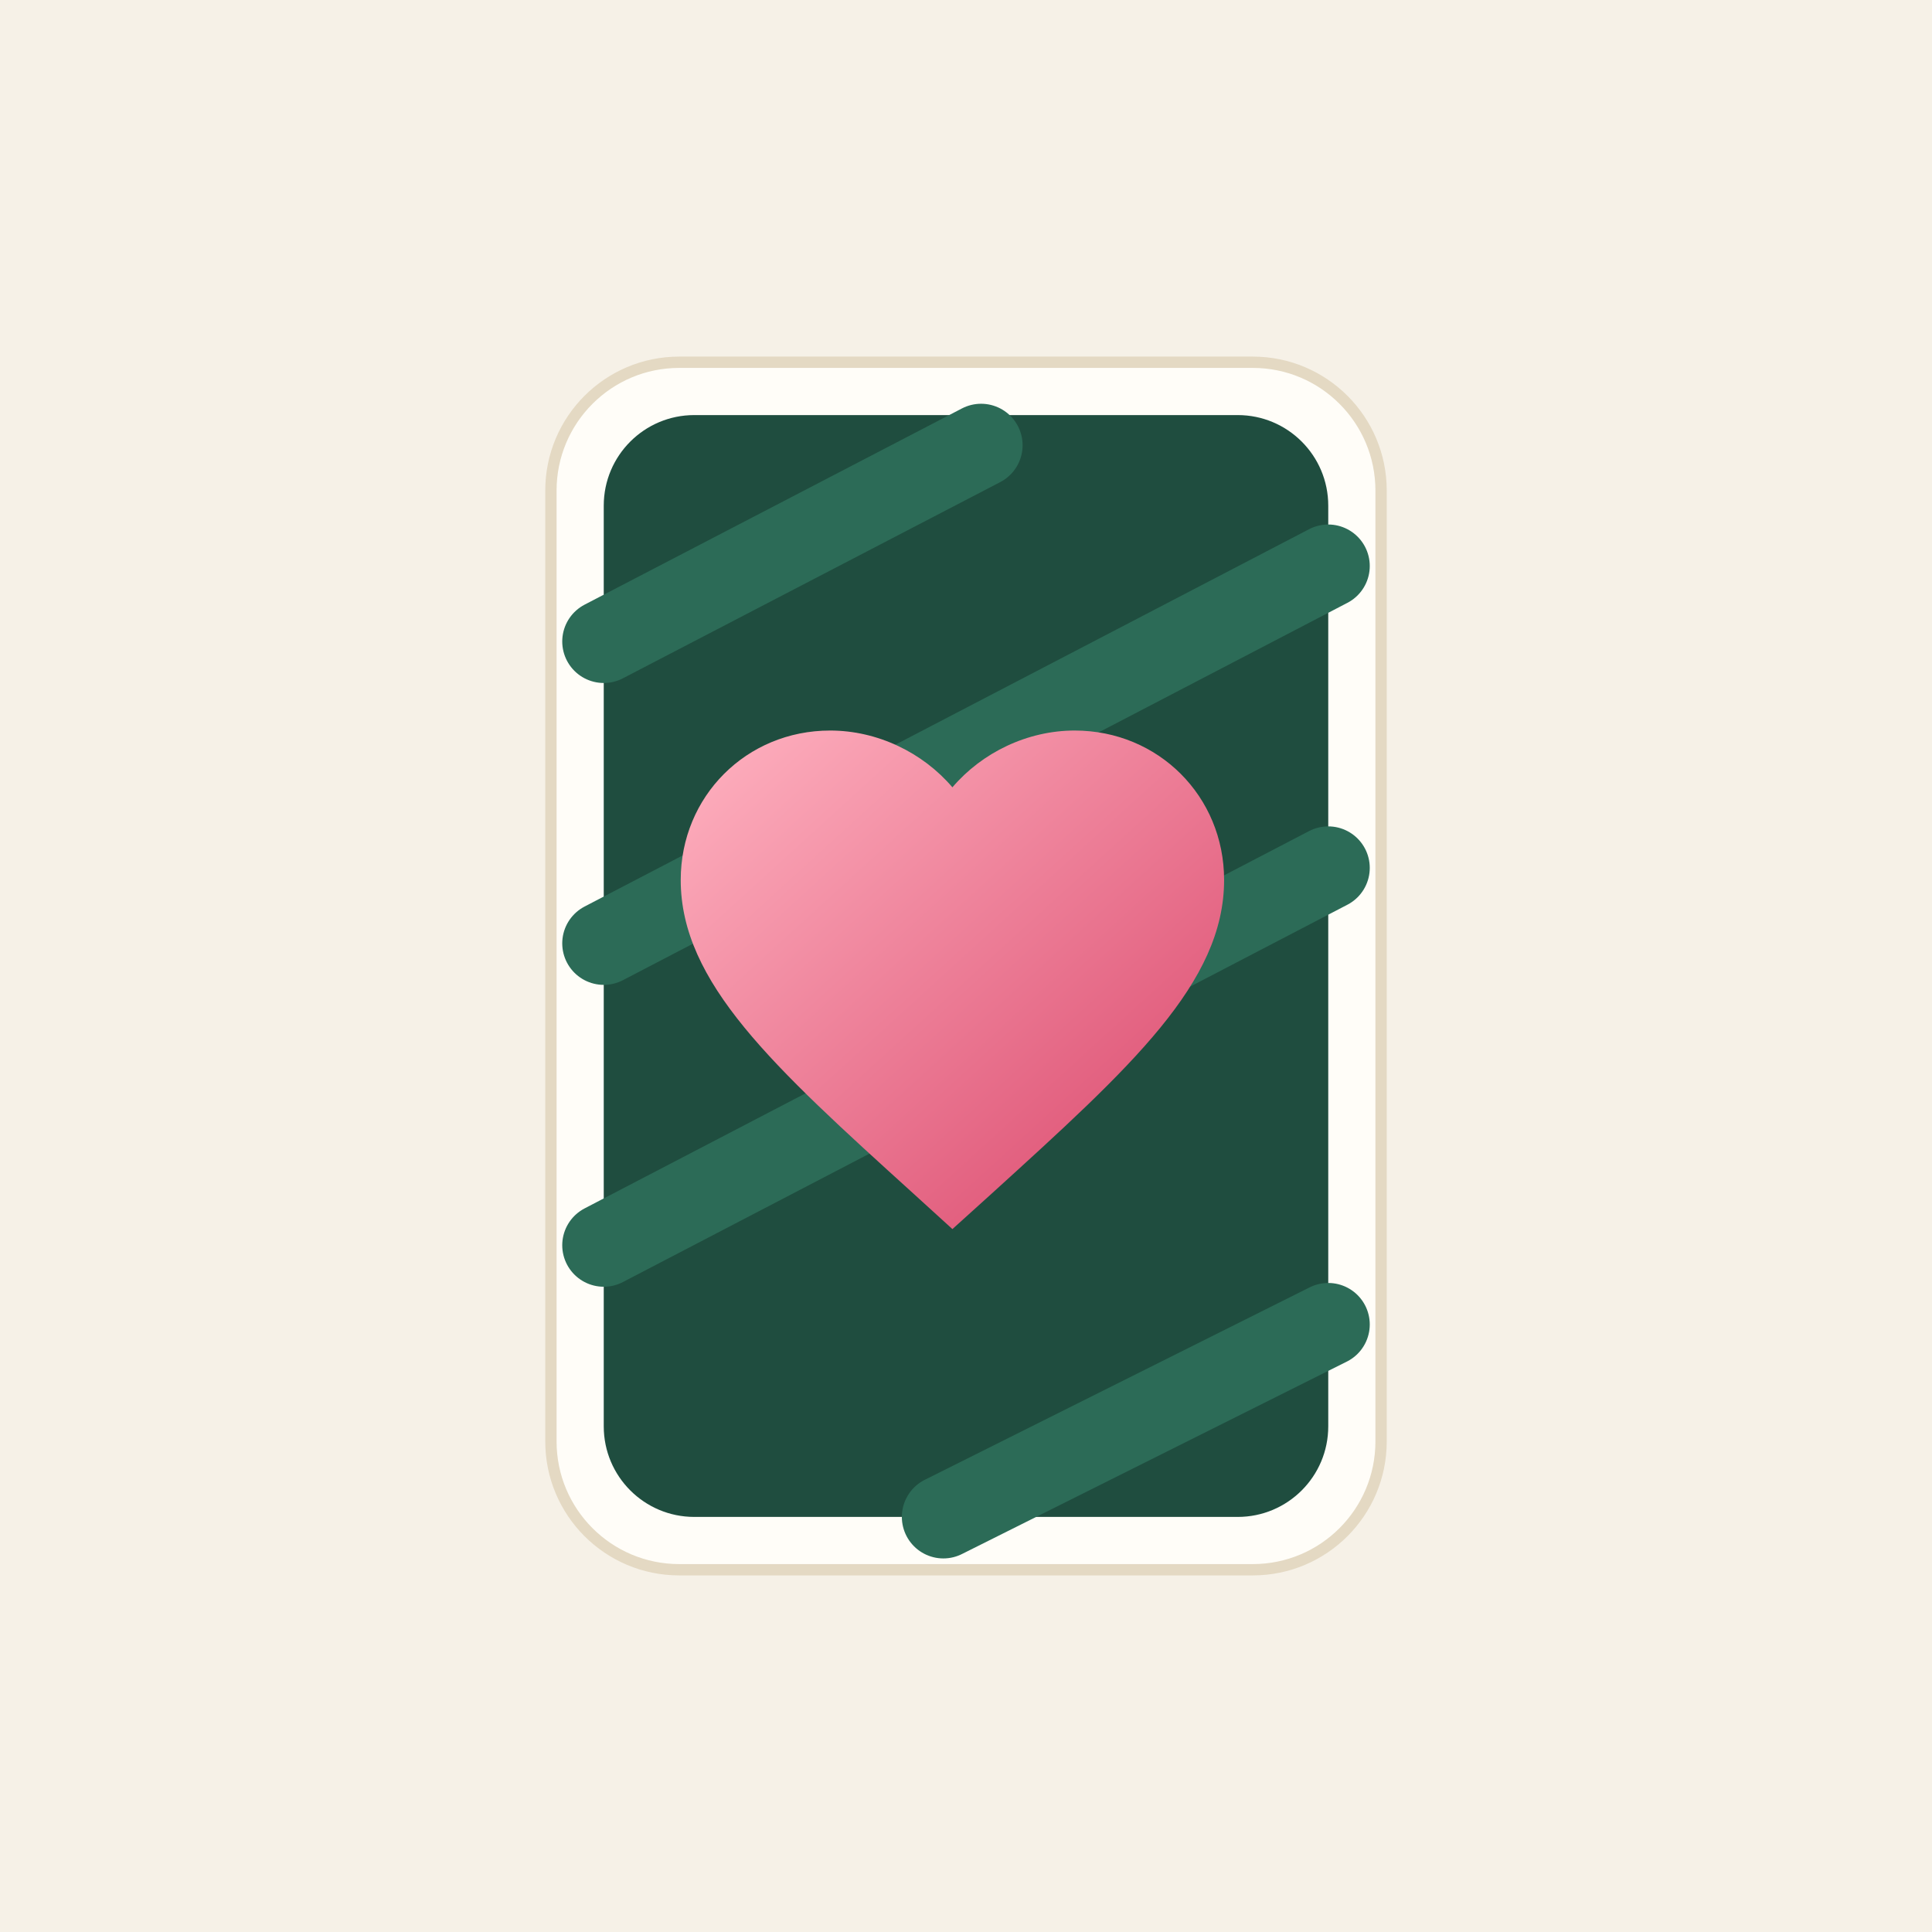
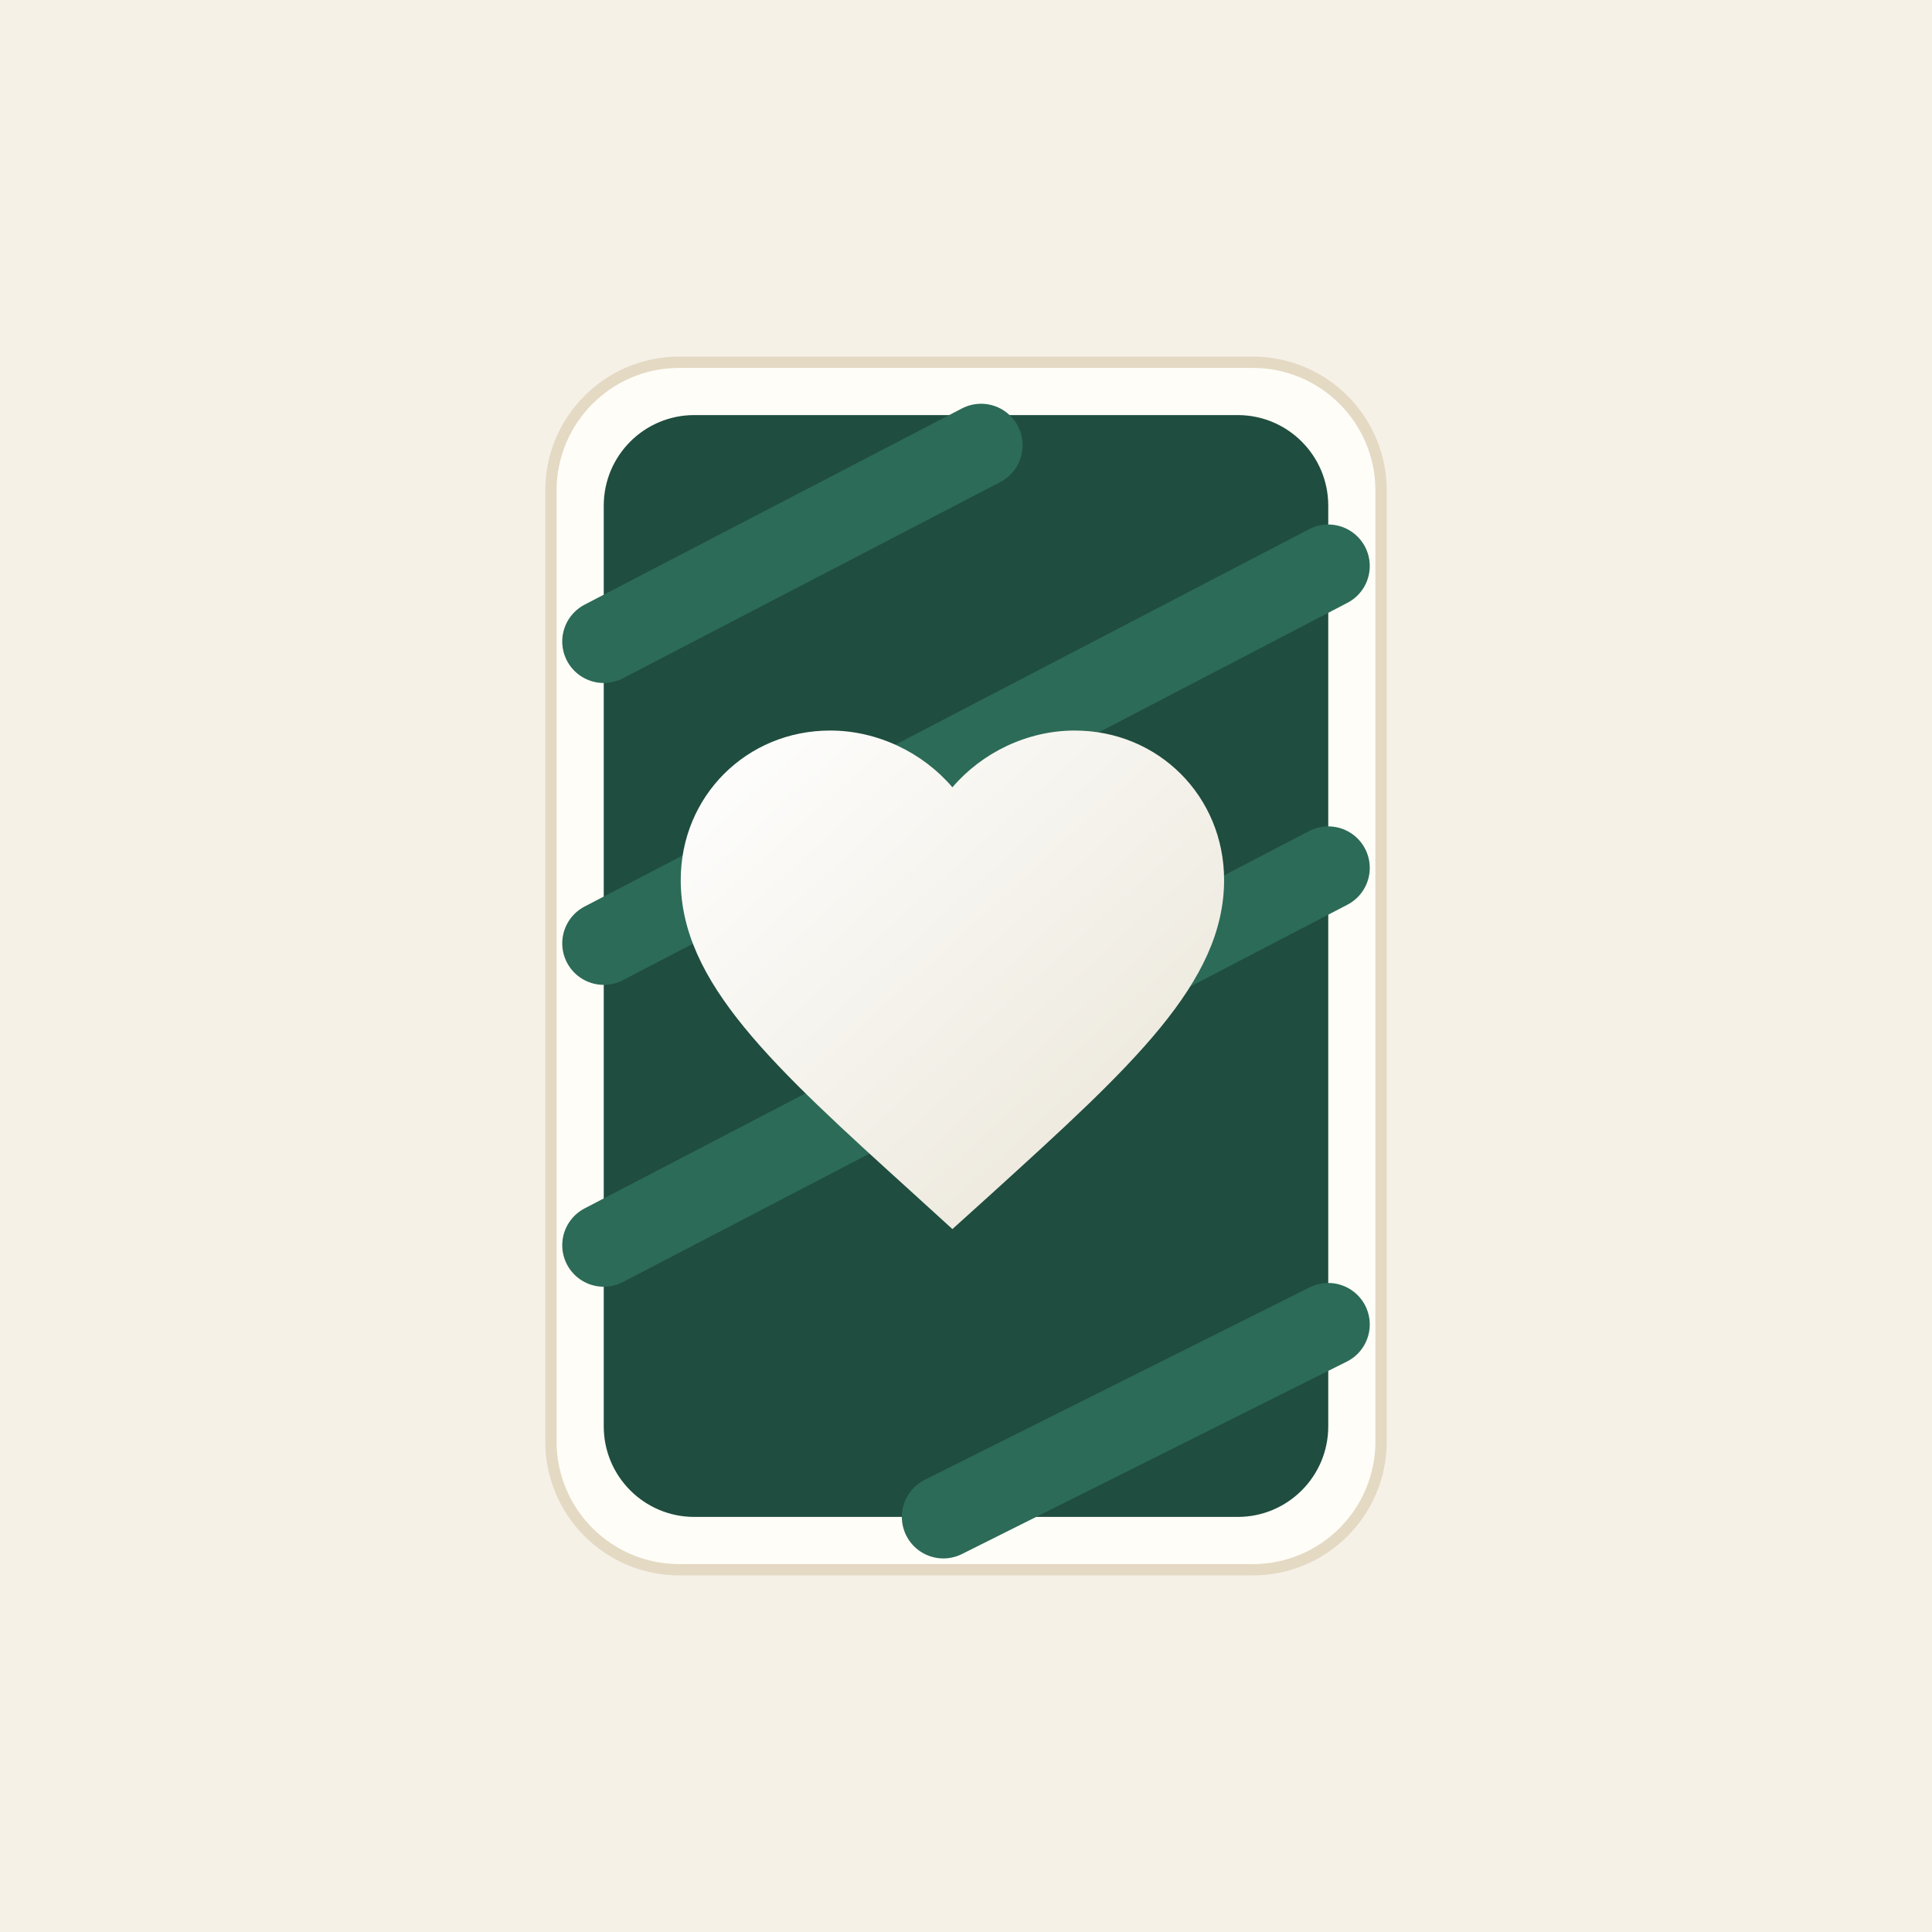
<svg xmlns="http://www.w3.org/2000/svg" viewBox="0 0 512 512">
  <defs>
    <linearGradient id="h" x1="0" y1="0" x2="1" y2="1">
-       <stop offset="0" stop-color="#ffb3c1" />
-       <stop offset="1" stop-color="#d9456a" />
+       <stop offset="0" stop-color="#ffffff" />
+       <stop offset="1" stop-color="#e9e4d6" />
    </linearGradient>
  </defs>
  <rect width="512" height="512" fill="#f6f1e7" />
  <rect x="146" y="96" width="220" height="320" rx="34" fill="#fffdf8" stroke="#e4d9c3" stroke-width="3" />
  <rect x="160" y="110" width="192" height="292" rx="24" fill="#1f4d3f" />
  <path d="M160 250 L352 150 M160 330 L352 230 M160 170 L260 118 M250 402 L352 351" stroke="#2c6b57" stroke-width="22" stroke-linecap="round" fill="none" />
  <path fill="url(#h)" transform="translate(166 172) scale(7.2)" d="M12 21.35l-1.45-1.32C5.4 15.36 2 12.28 2 8.5 2 5.42 4.42 3 7.5 3c1.74 0 3.41.81 4.5 2.09C13.09 3.81 14.76 3 16.5 3 19.58 3 22 5.42 22 8.5c0 3.78-3.4 6.86-8.55 11.54L12 21.35z" />
</svg>
